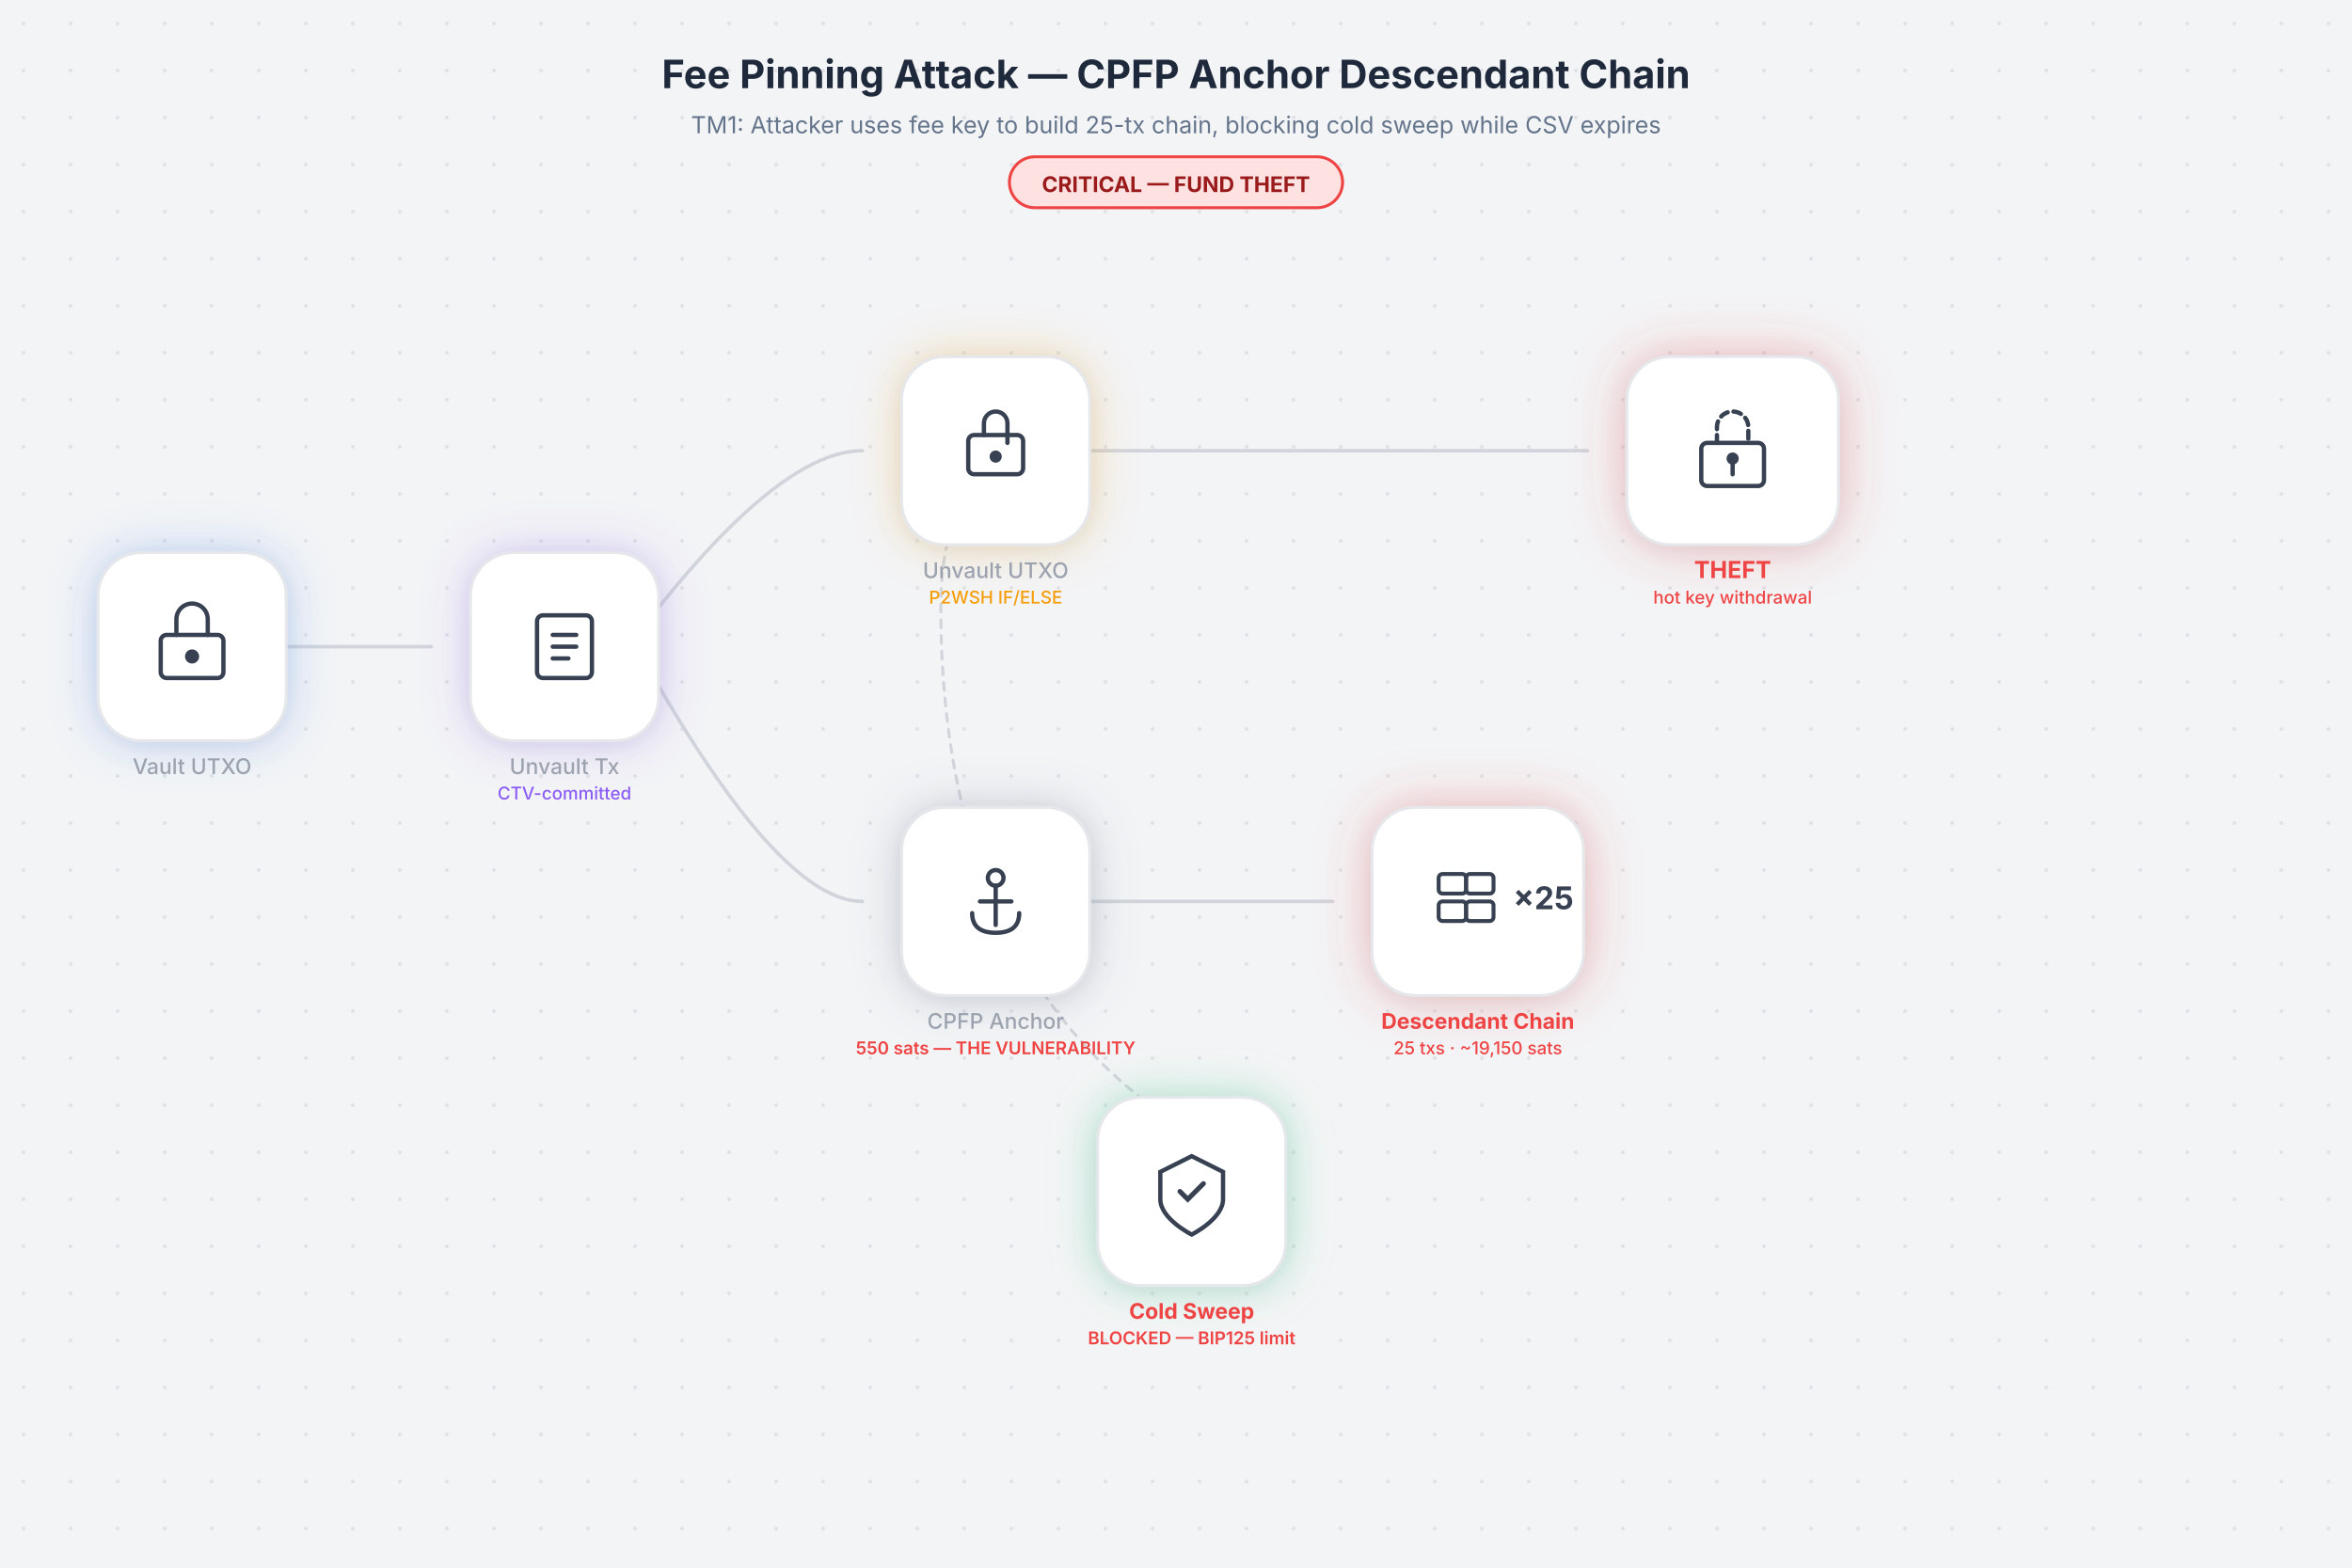
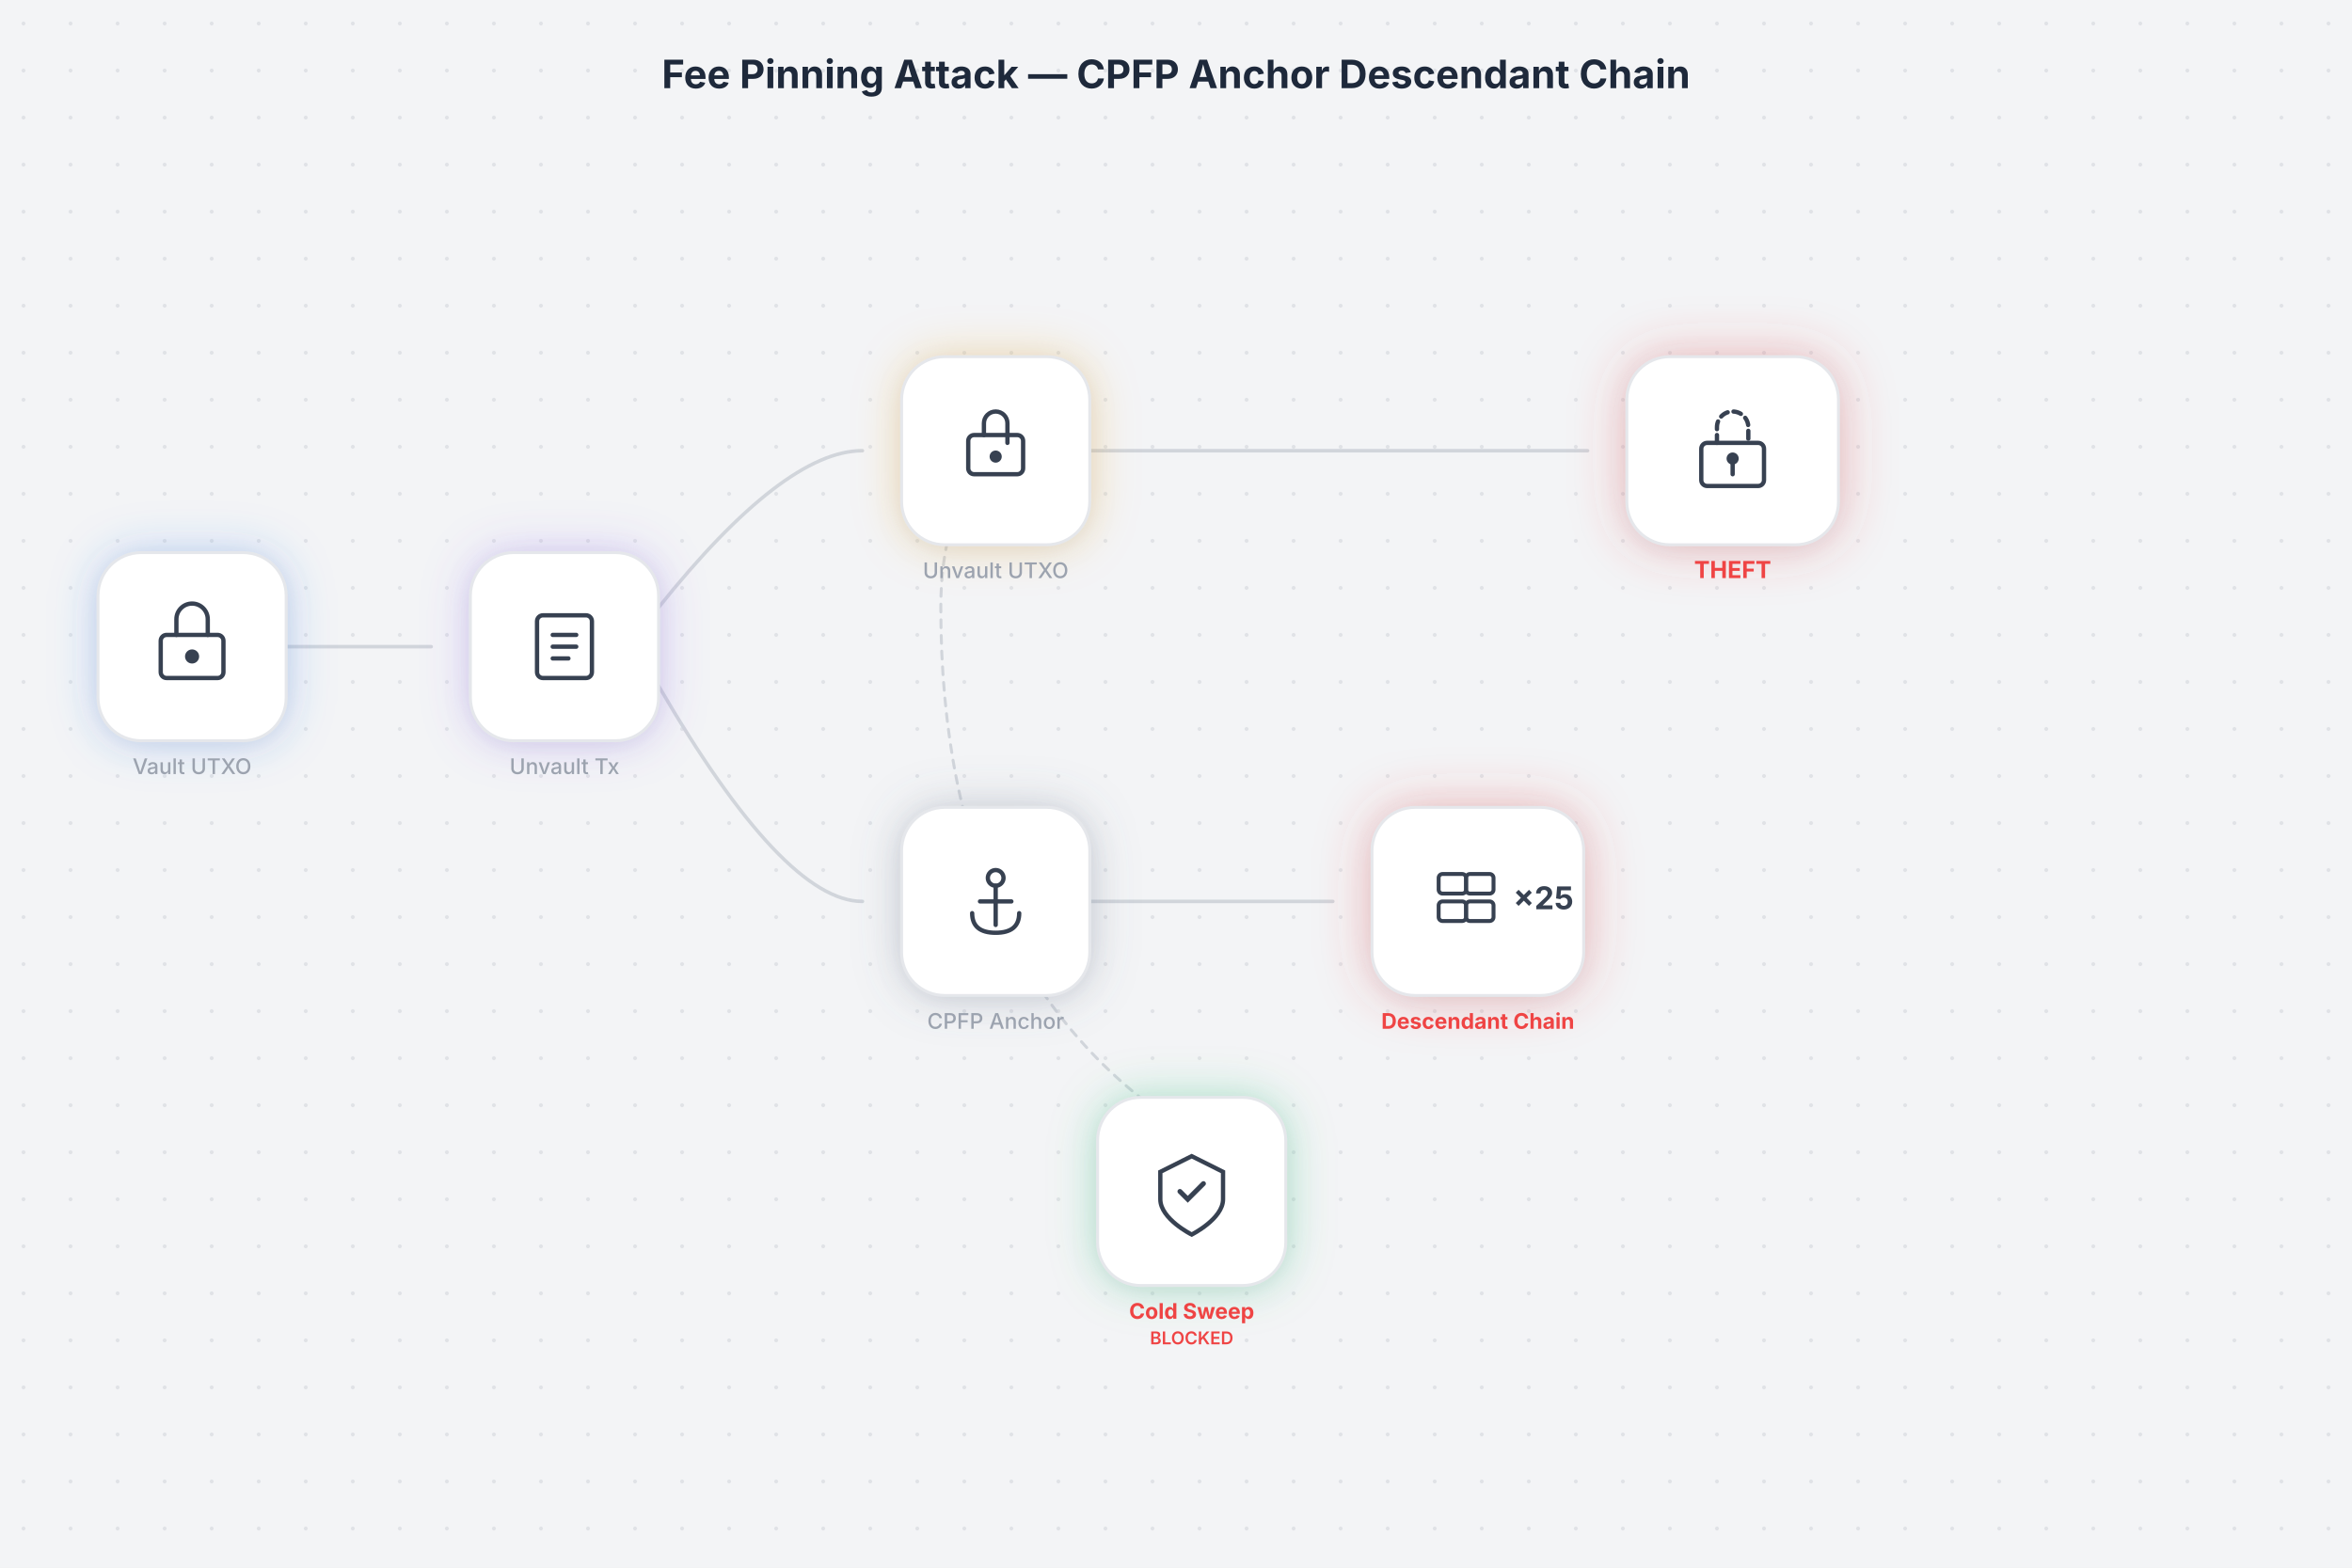
<svg xmlns="http://www.w3.org/2000/svg" viewBox="0 0 1200 800" width="1200" height="800" font-family="system-ui, -apple-system, sans-serif">
  <defs>
    <pattern id="dots" x="0" y="0" width="24" height="24" patternUnits="userSpaceOnUse">
      <circle cx="12" cy="12" r="1" fill="#c9cdd3" opacity="0.45" />
    </pattern>
    <filter id="cardShadow" x="-20%" y="-20%" width="140%" height="140%">
      <feDropShadow dx="0" dy="2" stdDeviation="6" flood-color="#9ca3b0" flood-opacity="0.18" />
    </filter>
    <filter id="activeGlow" x="-50%" y="-50%" width="200%" height="200%">
      <feDropShadow dx="0" dy="0" stdDeviation="18" flood-color="#ffffff" flood-opacity="0.55" />
      <feDropShadow dx="0" dy="0" stdDeviation="10" flood-color="#e0e7ff" flood-opacity="0.4" />
    </filter>
    <filter id="blueGlow" x="-40%" y="-40%" width="180%" height="180%">
      <feDropShadow dx="0" dy="0" stdDeviation="12" flood-color="#3b82f6" flood-opacity="0.3" />
    </filter>
    <filter id="greenGlow" x="-40%" y="-40%" width="180%" height="180%">
      <feDropShadow dx="0" dy="0" stdDeviation="12" flood-color="#22c55e" flood-opacity="0.3" />
    </filter>
    <filter id="redGlow" x="-40%" y="-40%" width="180%" height="180%">
      <feDropShadow dx="0" dy="0" stdDeviation="14" flood-color="#ef4444" flood-opacity="0.35" />
    </filter>
    <filter id="amberGlow" x="-40%" y="-40%" width="180%" height="180%">
      <feDropShadow dx="0" dy="0" stdDeviation="12" flood-color="#f59e0b" flood-opacity="0.3" />
    </filter>
    <filter id="purpleGlow" x="-40%" y="-40%" width="180%" height="180%">
      <feDropShadow dx="0" dy="0" stdDeviation="12" flood-color="#8b5cf6" flood-opacity="0.3" />
    </filter>
    <filter id="slateGlow" x="-40%" y="-40%" width="180%" height="180%">
      <feDropShadow dx="0" dy="0" stdDeviation="12" flood-color="#64748b" flood-opacity="0.3" />
    </filter>
    <linearGradient id="blueGrad" x1="0" y1="0" x2="1" y2="1">
      <stop offset="0%" stop-color="#3b82f6" />
      <stop offset="100%" stop-color="#1d4ed8" />
    </linearGradient>
    <linearGradient id="greenGrad" x1="0" y1="0" x2="1" y2="1">
      <stop offset="0%" stop-color="#22c55e" />
      <stop offset="100%" stop-color="#16a34a" />
    </linearGradient>
    <linearGradient id="redGrad" x1="0" y1="0" x2="1" y2="1">
      <stop offset="0%" stop-color="#ef4444" />
      <stop offset="100%" stop-color="#dc2626" />
    </linearGradient>
    <linearGradient id="amberGrad" x1="0" y1="0" x2="1" y2="1">
      <stop offset="0%" stop-color="#f59e0b" />
      <stop offset="100%" stop-color="#d97706" />
    </linearGradient>
    <linearGradient id="purpleGrad" x1="0" y1="0" x2="1" y2="1">
      <stop offset="0%" stop-color="#8b5cf6" />
      <stop offset="100%" stop-color="#6d28d9" />
    </linearGradient>
    <linearGradient id="slateGrad" x1="0" y1="0" x2="1" y2="1">
      <stop offset="0%" stop-color="#64748b" />
      <stop offset="100%" stop-color="#475569" />
    </linearGradient>
  </defs>
  <rect width="1200" height="800" fill="#f3f4f6" />
  <rect width="1200" height="800" fill="url(#dots)" />
  <text x="600" y="45" fill="#1e293b" font-size="20" text-anchor="middle" font-weight="700">Fee Pinning Attack — CPFP Anchor Descendant Chain</text>
-   <text x="600" y="68" fill="#64748b" font-size="12" text-anchor="middle">TM1: Attacker uses fee key to build 25-tx chain, blocking cold sweep while CSV expires</text>
-   <rect x="515" y="80" width="170" height="26" rx="13" fill="#fee2e2" stroke="#ef4444" stroke-width="1.5" />
-   <text x="600" y="98" fill="#991b1b" font-size="11" text-anchor="middle" font-weight="700">CRITICAL — FUND THEFT</text>
  <line x1="146" y1="330" x2="220" y2="330" stroke="#d1d5db" stroke-width="1.8" stroke-linecap="round" />
  <path d="M336,310 Q400,230 440,230" stroke="#d1d5db" stroke-width="1.8" stroke-linecap="round" fill="none" />
  <path d="M336,350 Q400,460 440,460" stroke="#d1d5db" stroke-width="1.8" stroke-linecap="round" fill="none" />
  <line x1="556" y1="230" x2="810" y2="230" stroke="#d1d5db" stroke-width="1.8" stroke-linecap="round" />
  <line x1="556" y1="460" x2="680" y2="460" stroke="#d1d5db" stroke-width="1.8" stroke-linecap="round" />
  <path d="M610,580 Q480,500 480,310 Q480,265 500,240" stroke="#d1d5db" stroke-width="1.5" stroke-dasharray="4,4" stroke-linecap="round" fill="none" />
  <line x1="146" y1="330" x2="220" y2="330" stroke="#3b82f6" stroke-width="2.2" stroke-dasharray="8,6" stroke-linecap="round" opacity="0">
    <animate attributeName="opacity" values="0;0;0.55;0.55;0;0" keyTimes="0;0.06;0.08;0.14;0.16;1" dur="18s" repeatCount="indefinite" />
    <animate attributeName="stroke-dashoffset" from="0" to="-14" dur="0.4s" repeatCount="indefinite" />
  </line>
  <path d="M336,310 Q400,230 440,230" stroke="#8b5cf6" stroke-width="2.2" stroke-dasharray="8,6" stroke-linecap="round" fill="none" opacity="0">
    <animate attributeName="opacity" values="0;0;0.55;0.55;0;0" keyTimes="0;0.12;0.14;0.22;0.24;1" dur="18s" repeatCount="indefinite" />
    <animate attributeName="stroke-dashoffset" from="0" to="-14" dur="0.4s" repeatCount="indefinite" />
  </path>
  <path d="M336,350 Q400,460 440,460" stroke="#64748b" stroke-width="2.2" stroke-dasharray="8,6" stroke-linecap="round" fill="none" opacity="0">
    <animate attributeName="opacity" values="0;0;0.55;0.55;0;0" keyTimes="0;0.12;0.14;0.22;0.24;1" dur="18s" repeatCount="indefinite" />
    <animate attributeName="stroke-dashoffset" from="0" to="-14" dur="0.4s" repeatCount="indefinite" />
  </path>
  <line x1="556" y1="460" x2="680" y2="460" stroke="#ef4444" stroke-width="2.2" stroke-dasharray="8,6" stroke-linecap="round" opacity="0">
    <animate attributeName="opacity" values="0;0;0.55;0.55;0;0" keyTimes="0;0.22;0.24;0.36;0.38;1" dur="18s" repeatCount="indefinite" />
    <animate attributeName="stroke-dashoffset" from="0" to="-14" dur="0.2s" repeatCount="indefinite" />
  </line>
  <line x1="556" y1="230" x2="810" y2="230" stroke="#ef4444" stroke-width="2.2" stroke-dasharray="8,6" stroke-linecap="round" opacity="0">
    <animate attributeName="opacity" values="0;0;0.55;0.55;0;0" keyTimes="0;0.56;0.58;0.66;0.68;1" dur="18s" repeatCount="indefinite" />
    <animate attributeName="stroke-dashoffset" from="0" to="-14" dur="0.3s" repeatCount="indefinite" />
  </line>
  <g opacity="0">
    <animate attributeName="opacity" values="0;0;1;1;0;0" keyTimes="0;0.06;0.08;0.14;0.16;1" dur="18s" repeatCount="indefinite" />
    <circle r="3.5" fill="#3b82f6">
      <animate attributeName="opacity" values="0.1;0.8;0.8;0.1" dur="0.5s" repeatCount="indefinite" />
      <animate attributeName="cx" from="146" to="220" dur="0.5s" repeatCount="indefinite" />
      <animate attributeName="cy" values="330;330" dur="0.5s" repeatCount="indefinite" />
    </circle>
+     <circle r="2" fill="#93c5fd">
+       <animate attributeName="opacity" values="0.1;0.5;0.5;0.1" dur="0.5s" repeatCount="indefinite" begin="0.25s" />
+       <animate attributeName="cx" from="146" to="220" dur="0.5s" repeatCount="indefinite" begin="0.25s" />
+       <animate attributeName="cy" values="330;330" dur="0.5s" repeatCount="indefinite" begin="0.25s" />
+     </circle>
  </g>
  <g opacity="0">
    <animate attributeName="opacity" values="0;0;1;1;0;0" keyTimes="0;0.12;0.14;0.22;0.24;1" dur="18s" repeatCount="indefinite" />
    <circle r="3" fill="#8b5cf6">
      <animate attributeName="opacity" values="0.1;0.7;0.7;0.1" dur="0.6s" repeatCount="indefinite" />
      <animateMotion path="M0,0 Q64,-80 104,-80" dur="0.6s" repeatCount="indefinite" />
    </circle>
  </g>
  <g opacity="0">
    <animate attributeName="opacity" values="0;0;1;1;0;0" keyTimes="0;0.12;0.14;0.22;0.24;1" dur="18s" repeatCount="indefinite" />
    <circle r="3" fill="#64748b">
      <animate attributeName="opacity" values="0.1;0.7;0.7;0.1" dur="0.6s" repeatCount="indefinite" />
      <animateMotion path="M0,0 Q64,110 104,130" dur="0.6s" repeatCount="indefinite" />
    </circle>
  </g>
  <g opacity="0">
    <animate attributeName="opacity" values="0;0;1;1;0;0" keyTimes="0;0.22;0.24;0.36;0.38;1" dur="18s" repeatCount="indefinite" />
    <circle r="4" fill="#ef4444">
      <animate attributeName="opacity" values="0.1;0.9;0.9;0.1" dur="0.3s" repeatCount="indefinite" />
      <animate attributeName="cx" from="556" to="680" dur="0.3s" repeatCount="indefinite" />
      <animate attributeName="cy" values="460;460" dur="0.3s" repeatCount="indefinite" />
    </circle>
    <circle r="2.5" fill="#fca5a5">
      <animate attributeName="opacity" values="0.1;0.6;0.6;0.1" dur="0.3s" repeatCount="indefinite" begin="0.15s" />
      <animate attributeName="cx" from="556" to="680" dur="0.3s" repeatCount="indefinite" begin="0.15s" />
      <animate attributeName="cy" values="460;460" dur="0.3s" repeatCount="indefinite" begin="0.15s" />
    </circle>
    <circle r="1.5" fill="#fca5a5">
      <animate attributeName="opacity" values="0.1;0.4;0.4;0.1" dur="0.3s" repeatCount="indefinite" begin="0.08s" />
      <animate attributeName="cx" from="556" to="680" dur="0.3s" repeatCount="indefinite" begin="0.08s" />
      <animate attributeName="cy" values="460;460" dur="0.3s" repeatCount="indefinite" begin="0.08s" />
    </circle>
  </g>
  <g opacity="0">
    <animate attributeName="opacity" values="0;0;1;1;0;0" keyTimes="0;0.56;0.58;0.66;0.68;1" dur="18s" repeatCount="indefinite" />
    <circle r="4" fill="#ef4444">
      <animate attributeName="opacity" values="0.1;0.9;0.9;0.1" dur="0.5s" repeatCount="indefinite" />
      <animate attributeName="cx" from="556" to="810" dur="0.5s" repeatCount="indefinite" />
      <animate attributeName="cy" values="230;230" dur="0.5s" repeatCount="indefinite" />
    </circle>
    <circle r="2" fill="#fca5a5">
      <animate attributeName="opacity" values="0.1;0.5;0.5;0.1" dur="0.5s" repeatCount="indefinite" begin="0.25s" />
      <animate attributeName="cx" from="556" to="810" dur="0.5s" repeatCount="indefinite" begin="0.25s" />
      <animate attributeName="cy" values="230;230" dur="0.5s" repeatCount="indefinite" begin="0.25s" />
    </circle>
  </g>
+   <g opacity="0">
+     <animate attributeName="opacity" values="0;0;1;1;0;0" keyTimes="0;0.36;0.38;0.44;0.46;1" dur="18s" repeatCount="indefinite" />
+     <circle r="3.5" fill="#22c55e">
+       <animate attributeName="opacity" values="0.1;0.7;0.7;0.1" dur="1.2s" repeatCount="indefinite" />
+       <animateMotion path="M0,0 Q-130,-80 -110,-340" dur="1.2s" repeatCount="indefinite" />
+     </circle>
+     <circle r="2" fill="#86efac">
+       <animate attributeName="opacity" values="0.1;0.4;0.4;0.1" dur="1.2s" repeatCount="indefinite" begin="0.5s" />
+       <animateMotion path="M0,0 Q-130,-80 -110,-340" dur="1.2s" repeatCount="indefinite" begin="0.5s" />
+     </circle>
+   </g>
  <g aria-label="Vault UTXO">
    <g transform="translate(50, 282)">
      <rect width="96" height="96" rx="22" fill="url(#blueGrad)" filter="url(#blueGlow)" />
      <g transform="translate(48, 48)" stroke="white" stroke-width="2.2" stroke-linecap="round" fill="none">
        <rect x="-16" y="-6" width="32" height="22" rx="3" />
        <path d="M-8,-6 L-8,-14 a8,8 0 0,1 16,0 L8,-6" />
        <circle cx="0" cy="5" r="2.5" fill="white" />
      </g>
      <rect width="96" height="96" rx="22" fill="white" stroke="#e5e7eb" stroke-width="1.5" filter="url(#cardShadow)">
        <animate attributeName="opacity" values="1;1;0;0;0.8;0.8;1;1" keyTimes="0;0.03;0.05;0.14;0.16;0.82;0.90;1" dur="18s" repeatCount="indefinite" />
      </rect>
      <g transform="translate(48, 48)" stroke="#374151" stroke-width="2.2" stroke-linecap="round" fill="none">
        <animate attributeName="opacity" values="1;1;0;0;0.8;0.8;1;1" keyTimes="0;0.03;0.05;0.14;0.16;0.82;0.90;1" dur="18s" repeatCount="indefinite" />
        <rect x="-16" y="-6" width="32" height="22" rx="3" />
        <path d="M-8,-6 L-8,-14 a8,8 0 0,1 16,0 L8,-6" />
        <circle cx="0" cy="5" r="2.5" fill="#374151" />
      </g>
+       <rect x="-5" y="-5" width="106" height="106" rx="27" fill="none" stroke="white" stroke-width="2" opacity="0" filter="url(#activeGlow)">
+         <animate attributeName="opacity" values="0;0;0.7;0.7;0;0" keyTimes="0;0.03;0.04;0.06;0.08;1" dur="18s" repeatCount="indefinite" />
+       </rect>
    </g>
    <text x="98" y="395" fill="#9ca3af" font-size="11" text-anchor="middle" font-weight="500">Vault UTXO</text>
  </g>
  <g aria-label="Unvault Transaction">
    <g transform="translate(240, 282)">
      <rect width="96" height="96" rx="22" fill="url(#purpleGrad)" filter="url(#purpleGlow)" />
      <g transform="translate(48, 48)" stroke="white" stroke-width="2.2" stroke-linecap="round" fill="none">
        <rect x="-14" y="-16" width="28" height="32" rx="3" />
        <line x1="-6" y1="-6" x2="6" y2="-6" />
        <line x1="-6" y1="0" x2="6" y2="0" />
        <line x1="-6" y1="6" x2="2" y2="6" />
      </g>
      <rect width="96" height="96" rx="22" fill="white" stroke="#e5e7eb" stroke-width="1.5" filter="url(#cardShadow)">
        <animate attributeName="opacity" values="1;1;0;0;0.75;0.75;1;1" keyTimes="0;0.10;0.12;0.22;0.24;0.82;0.90;1" dur="18s" repeatCount="indefinite" />
      </rect>
      <g transform="translate(48, 48)" stroke="#374151" stroke-width="2.2" stroke-linecap="round" fill="none">
        <animate attributeName="opacity" values="1;1;0;0;0.75;0.75;1;1" keyTimes="0;0.10;0.12;0.22;0.24;0.82;0.90;1" dur="18s" repeatCount="indefinite" />
        <rect x="-14" y="-16" width="28" height="32" rx="3" />
        <line x1="-6" y1="-6" x2="6" y2="-6" />
        <line x1="-6" y1="0" x2="6" y2="0" />
        <line x1="-6" y1="6" x2="2" y2="6" />
      </g>
    </g>
    <text x="288" y="395" fill="#9ca3af" font-size="11" text-anchor="middle" font-weight="500">Unvault Tx</text>
-     <text x="288" y="408" fill="#8b5cf6" font-size="9" text-anchor="middle" font-weight="500">CTV-committed</text>
  </g>
  <g aria-label="Unvault UTXO">
    <g transform="translate(460, 182)">
      <rect width="96" height="96" rx="22" fill="url(#amberGrad)" filter="url(#amberGlow)" />
      <g transform="translate(48, 48)" stroke="white" stroke-width="2.2" stroke-linecap="round" fill="none">
        <rect x="-14" y="-8" width="28" height="20" rx="3" />
        <path d="M-6,-8 L-6,-14 a6,6 0 0,1 12,0 L6,-4" />
        <circle cx="0" cy="3" r="2" fill="white" />
      </g>
      <rect width="96" height="96" rx="22" fill="white" stroke="#e5e7eb" stroke-width="1.5" filter="url(#cardShadow)">
        <animate attributeName="opacity" values="1;1;0;0;0.75;0.75;1;1" keyTimes="0;0.18;0.20;0.56;0.58;0.82;0.90;1" dur="18s" repeatCount="indefinite" />
      </rect>
      <g transform="translate(48, 48)" stroke="#374151" stroke-width="2.2" stroke-linecap="round" fill="none">
        <animate attributeName="opacity" values="1;1;0;0;0.75;0.75;1;1" keyTimes="0;0.18;0.20;0.56;0.58;0.82;0.90;1" dur="18s" repeatCount="indefinite" />
        <rect x="-14" y="-8" width="28" height="20" rx="3" />
        <path d="M-6,-8 L-6,-14 a6,6 0 0,1 12,0 L6,-4" />
        <circle cx="0" cy="3" r="2" fill="#374151" />
      </g>
      <rect x="-5" y="-5" width="106" height="106" rx="27" fill="none" stroke="#f59e0b" stroke-width="1.5" opacity="0">
        <animate attributeName="opacity" values="0;0;0.5;0.5;0;0" keyTimes="0;0.20;0.22;0.56;0.58;1" dur="18s" repeatCount="indefinite" />
        <animate attributeName="x" values="-5;-9;-5" dur="1.4s" repeatCount="indefinite" />
        <animate attributeName="y" values="-5;-9;-5" dur="1.4s" repeatCount="indefinite" />
        <animate attributeName="width" values="106;114;106" dur="1.4s" repeatCount="indefinite" />
        <animate attributeName="height" values="106;114;106" dur="1.4s" repeatCount="indefinite" />
      </rect>
    </g>
    <text x="508" y="295" fill="#9ca3af" font-size="11" text-anchor="middle" font-weight="500">Unvault UTXO</text>
-     <text x="508" y="308" fill="#f59e0b" font-size="9" text-anchor="middle" font-weight="500">P2WSH IF/ELSE</text>
  </g>
  <g aria-label="CPFP Anchor">
    <g transform="translate(460, 412)">
      <rect width="96" height="96" rx="22" fill="url(#slateGrad)" filter="url(#slateGlow)" />
      <g transform="translate(48, 48)" stroke="white" stroke-width="2.2" stroke-linecap="round" fill="none">
        <circle cx="0" cy="-12" r="4" />
        <line x1="0" y1="-8" x2="0" y2="12" />
        <path d="M-12,6 Q-12,16 0,16 Q12,16 12,6" />
        <line x1="-8" y1="0" x2="8" y2="0" />
      </g>
      <rect width="96" height="96" rx="22" fill="white" stroke="#e5e7eb" stroke-width="1.5" filter="url(#cardShadow)">
        <animate attributeName="opacity" values="1;1;0;0;0.75;0.75;1;1" keyTimes="0;0.18;0.20;0.44;0.46;0.82;0.90;1" dur="18s" repeatCount="indefinite" />
      </rect>
      <g transform="translate(48, 48)" stroke="#374151" stroke-width="2.2" stroke-linecap="round" fill="none">
        <animate attributeName="opacity" values="1;1;0;0;0.75;0.75;1;1" keyTimes="0;0.18;0.20;0.44;0.46;0.82;0.90;1" dur="18s" repeatCount="indefinite" />
        <circle cx="0" cy="-12" r="4" />
        <line x1="0" y1="-8" x2="0" y2="12" />
        <path d="M-12,6 Q-12,16 0,16 Q12,16 12,6" />
        <line x1="-8" y1="0" x2="8" y2="0" />
      </g>
    </g>
    <text x="508" y="525" fill="#9ca3af" font-size="11" text-anchor="middle" font-weight="500">CPFP Anchor</text>
-     <text x="508" y="538" fill="#ef4444" font-size="9" text-anchor="middle" font-weight="600">550 sats — THE VULNERABILITY</text>
  </g>
  <g aria-label="Descendant Chain">
    <g transform="translate(700, 412)">
      <rect width="108" height="96" rx="22" fill="url(#redGrad)" filter="url(#redGlow)" />
      <g transform="translate(54, 48)" stroke="white" stroke-width="2" stroke-linecap="round" fill="none">
        <rect x="-20" y="-14" width="14" height="10" rx="2" />
        <rect x="-6" y="-14" width="14" height="10" rx="2" />
        <rect x="-20" y="0" width="14" height="10" rx="2" />
        <rect x="-6" y="0" width="14" height="10" rx="2" />
        <text x="18" y="4" fill="white" font-size="16" font-weight="700" stroke="none">×25</text>
      </g>
      <rect width="108" height="96" rx="22" fill="white" stroke="#e5e7eb" stroke-width="1.5" filter="url(#cardShadow)">
        <animate attributeName="opacity" values="1;1;0;0;0;1;1" keyTimes="0;0.26;0.28;0.44;0.82;0.90;1" dur="18s" repeatCount="indefinite" />
      </rect>
      <g transform="translate(54, 48)" stroke="#374151" stroke-width="2" stroke-linecap="round" fill="none">
        <animate attributeName="opacity" values="1;1;0;0;0;1;1" keyTimes="0;0.26;0.28;0.44;0.82;0.90;1" dur="18s" repeatCount="indefinite" />
        <rect x="-20" y="-14" width="14" height="10" rx="2" />
        <rect x="-6" y="-14" width="14" height="10" rx="2" />
        <rect x="-20" y="0" width="14" height="10" rx="2" />
        <rect x="-6" y="0" width="14" height="10" rx="2" />
        <text x="18" y="4" fill="#374151" font-size="16" font-weight="700" stroke="none">×25</text>
      </g>
      <rect x="-5" y="-5" width="118" height="106" rx="27" fill="none" stroke="#ef4444" stroke-width="1.5" opacity="0">
        <animate attributeName="opacity" values="0;0;0.5;0.5;0;0" keyTimes="0;0.28;0.30;0.44;0.46;1" dur="18s" repeatCount="indefinite" />
        <animate attributeName="x" values="-5;-9;-5" dur="0.8s" repeatCount="indefinite" />
        <animate attributeName="y" values="-5;-9;-5" dur="0.8s" repeatCount="indefinite" />
        <animate attributeName="width" values="118;126;118" dur="0.8s" repeatCount="indefinite" />
        <animate attributeName="height" values="106;114;106" dur="0.8s" repeatCount="indefinite" />
      </rect>
    </g>
    <text x="754" y="525" fill="#ef4444" font-size="11" text-anchor="middle" font-weight="700">Descendant Chain</text>
-     <text x="754" y="538" fill="#ef4444" font-size="9" text-anchor="middle" font-weight="500">25 txs · ~19,150 sats</text>
  </g>
  <g aria-label="Cold Sweep Blocked">
    <g transform="translate(560, 560)">
      <rect width="96" height="96" rx="22" fill="url(#greenGrad)" filter="url(#greenGlow)" />
      <g transform="translate(48, 48)" stroke="white" stroke-width="2.2" stroke-linecap="round" fill="none">
        <path d="M0,-18 L16,-10 L16,4 C16,14 0,22 0,22 C0,22 -16,14 -16,4 L-16,-10 Z" />
        <path d="M-6,0 L-2,4 L6,-4" stroke-width="2.5" />
      </g>
      <rect width="96" height="96" rx="22" fill="white" stroke="#e5e7eb" stroke-width="1.5" filter="url(#cardShadow)">
        <animate attributeName="opacity" values="1;1;0;0;0.75;0.75;1;1" keyTimes="0;0.34;0.36;0.44;0.46;0.82;0.90;1" dur="18s" repeatCount="indefinite" />
      </rect>
      <g transform="translate(48, 48)" stroke="#374151" stroke-width="2.2" stroke-linecap="round" fill="none">
        <animate attributeName="opacity" values="1;1;0;0;0.75;0.75;1;1" keyTimes="0;0.34;0.36;0.44;0.46;0.82;0.90;1" dur="18s" repeatCount="indefinite" />
        <path d="M0,-18 L16,-10 L16,4 C16,14 0,22 0,22 C0,22 -16,14 -16,4 L-16,-10 Z" />
        <path d="M-6,0 L-2,4 L6,-4" stroke-width="2.5" />
      </g>
      <g opacity="0">
        <animate attributeName="opacity" values="0;0;0.9;0.9;0;0" keyTimes="0;0.40;0.42;0.72;0.82;1" dur="18s" repeatCount="indefinite" />
        <line x1="20" y1="20" x2="76" y2="76" stroke="#ef4444" stroke-width="4" stroke-linecap="round" />
        <line x1="76" y1="20" x2="20" y2="76" stroke="#ef4444" stroke-width="4" stroke-linecap="round" />
      </g>
      <rect width="96" height="96" rx="22" fill="none" stroke="#ef4444" stroke-width="2.5" opacity="0">
        <animate attributeName="opacity" values="0;0;0.8;0;0.7;0;0" keyTimes="0;0.38;0.39;0.40;0.41;0.42;1" dur="18s" repeatCount="indefinite" />
      </rect>
    </g>
    <text x="608" y="673" fill="#ef4444" font-size="11" text-anchor="middle" font-weight="700">Cold Sweep</text>
-     <text x="608" y="686" fill="#ef4444" font-size="9" text-anchor="middle" font-weight="600">BLOCKED — BIP125 limit</text>
+     <text x="608" y="686" fill="#ef4444" font-size="9" text-anchor="middle" font-weight="600">BLOCKED</text>
  </g>
  <g aria-label="Hot Withdrawal — Theft">
    <g transform="translate(830, 182)">
      <rect width="108" height="96" rx="22" fill="url(#redGrad)" filter="url(#redGlow)" />
      <g transform="translate(54, 48)" stroke="white" stroke-width="2.2" stroke-linecap="round" fill="none">
        <rect x="-16" y="-4" width="32" height="22" rx="3" />
        <path d="M-8,-4 L-8,-12 a8,8 0 0,1 16,0 L8,-4" stroke-dasharray="4,3" />
        <path d="M0,6 L0,12" />
        <circle cx="0" cy="4" r="2" fill="white" />
      </g>
      <rect width="108" height="96" rx="22" fill="white" stroke="#e5e7eb" stroke-width="1.5" filter="url(#cardShadow)">
        <animate attributeName="opacity" values="1;1;0;0;0;1;1" keyTimes="0;0.58;0.60;0.68;0.82;0.90;1" dur="18s" repeatCount="indefinite" />
      </rect>
      <g transform="translate(54, 48)" stroke="#374151" stroke-width="2.2" stroke-linecap="round" fill="none">
        <animate attributeName="opacity" values="1;1;0;0;0;1;1" keyTimes="0;0.58;0.60;0.68;0.82;0.90;1" dur="18s" repeatCount="indefinite" />
        <rect x="-16" y="-4" width="32" height="22" rx="3" />
        <path d="M-8,-4 L-8,-12 a8,8 0 0,1 16,0 L8,-4" stroke-dasharray="4,3" />
        <path d="M0,6 L0,12" />
        <circle cx="0" cy="4" r="2" fill="#374151" />
      </g>
      <rect x="-5" y="-5" width="118" height="106" rx="27" fill="none" stroke="#ef4444" stroke-width="2" opacity="0">
        <animate attributeName="opacity" values="0;0;0.6;0.6;0;0" keyTimes="0;0.60;0.62;0.72;0.76;1" dur="18s" repeatCount="indefinite" />
        <animate attributeName="x" values="-5;-10;-5" dur="0.7s" repeatCount="indefinite" />
        <animate attributeName="y" values="-5;-10;-5" dur="0.7s" repeatCount="indefinite" />
        <animate attributeName="width" values="118;128;118" dur="0.7s" repeatCount="indefinite" />
        <animate attributeName="height" values="106;116;106" dur="0.7s" repeatCount="indefinite" />
      </rect>
+       <rect x="54" y="48" width="0" height="0" rx="0" fill="none" stroke="#ef4444" stroke-width="2" opacity="0">
+         <animate attributeName="opacity" values="0;0;0.6;0;0" keyTimes="0;0.62;0.64;0.72;1" dur="18s" repeatCount="indefinite" />
+         <animate attributeName="x" values="54;54;-20;-20" keyTimes="0;0.62;0.72;1" dur="18s" repeatCount="indefinite" />
+         <animate attributeName="y" values="48;48;-20;-20" keyTimes="0;0.62;0.72;1" dur="18s" repeatCount="indefinite" />
+         <animate attributeName="width" values="0;0;148;148" keyTimes="0;0.62;0.72;1" dur="18s" repeatCount="indefinite" />
+         <animate attributeName="height" values="0;0;136;136" keyTimes="0;0.62;0.72;1" dur="18s" repeatCount="indefinite" />
+         <animate attributeName="rx" values="0;0;40;40" keyTimes="0;0.62;0.72;1" dur="18s" repeatCount="indefinite" />
+       </rect>
+       <rect x="54" y="48" width="0" height="0" rx="0" fill="none" stroke="#ef4444" stroke-width="1.5" opacity="0">
+         <animate attributeName="opacity" values="0;0;0.5;0;0" keyTimes="0;0.64;0.66;0.74;1" dur="18s" repeatCount="indefinite" />
+         <animate attributeName="x" values="54;54;-28;-28" keyTimes="0;0.64;0.74;1" dur="18s" repeatCount="indefinite" />
+         <animate attributeName="y" values="48;48;-28;-28" keyTimes="0;0.64;0.74;1" dur="18s" repeatCount="indefinite" />
+         <animate attributeName="width" values="0;0;164;164" keyTimes="0;0.64;0.74;1" dur="18s" repeatCount="indefinite" />
+         <animate attributeName="height" values="0;0;152;152" keyTimes="0;0.64;0.74;1" dur="18s" repeatCount="indefinite" />
+         <animate attributeName="rx" values="0;0;44;44" keyTimes="0;0.64;0.74;1" dur="18s" repeatCount="indefinite" />
+       </rect>
+       <rect x="54" y="48" width="0" height="0" rx="0" fill="none" stroke="#ef4444" stroke-width="1" opacity="0">
+         <animate attributeName="opacity" values="0;0;0.4;0;0" keyTimes="0;0.66;0.68;0.76;1" dur="18s" repeatCount="indefinite" />
+         <animate attributeName="x" values="54;54;-36;-36" keyTimes="0;0.66;0.76;1" dur="18s" repeatCount="indefinite" />
+         <animate attributeName="y" values="48;48;-36;-36" keyTimes="0;0.66;0.76;1" dur="18s" repeatCount="indefinite" />
+         <animate attributeName="width" values="0;0;180;180" keyTimes="0;0.66;0.76;1" dur="18s" repeatCount="indefinite" />
+         <animate attributeName="height" values="0;0;168;168" keyTimes="0;0.66;0.76;1" dur="18s" repeatCount="indefinite" />
+         <animate attributeName="rx" values="0;0;48;48" keyTimes="0;0.66;0.76;1" dur="18s" repeatCount="indefinite" />
+       </rect>
    </g>
    <text x="884" y="295" fill="#ef4444" font-size="12" text-anchor="middle" font-weight="700">THEFT</text>
-     <text x="884" y="308" fill="#ef4444" font-size="9" text-anchor="middle" font-weight="500">hot key withdrawal</text>
  </g>
  <g opacity="0" transform="translate(680, 210)">
    <animate attributeName="opacity" values="0;0;1;1;0;0" keyTimes="0;0.36;0.40;0.56;0.58;1" dur="18s" repeatCount="indefinite" />
    <circle cx="0" cy="0" r="18" fill="white" stroke="#f59e0b" stroke-width="1.5" />
    <line x1="0" y1="0" x2="0" y2="-13" stroke="#f59e0b" stroke-width="2" stroke-linecap="round">
      <animateTransform attributeName="transform" type="rotate" from="0" to="360" dur="2.5s" repeatCount="indefinite" />
    </line>
    <circle cx="0" cy="0" r="2" fill="#f59e0b" />
  </g>
-   <text x="680" y="244" fill="#f59e0b" font-size="8" text-anchor="middle" opacity="0">
-     <animate attributeName="opacity" values="0;0;0.7;0.7;0;0" keyTimes="0;0.36;0.40;0.56;0.58;1" dur="18s" repeatCount="indefinite" />
-     CSV expiring...
-   </text>
-   <g opacity="0">
-     <animate attributeName="opacity" values="0;0;0.9;0.9;0;0" keyTimes="0;0.24;0.28;0.38;0.42;1" dur="18s" repeatCount="indefinite" />
-     <rect x="630" y="380" width="50" height="22" rx="6" fill="#fef2f2" stroke="#ef4444" stroke-width="1" />
-     <text x="655" y="396" fill="#ef4444" font-size="10" text-anchor="middle" font-weight="700">
-       <animate attributeName="textContent" values="1;5;10;15;20;25" dur="3s" repeatCount="indefinite" fill="freeze" />
-       building...
-     </text>
-   </g>
-   <g opacity="0">
-     <animate attributeName="opacity" values="0;0;0.9;0.9;0;0" keyTimes="0;0.62;0.66;0.78;0.82;1" dur="18s" repeatCount="indefinite" />
-     <rect x="860" y="420" width="280" height="80" rx="12" fill="white" stroke="#e5e7eb" stroke-width="1.5" filter="url(#cardShadow)" />
-     <text x="1000" y="442" fill="#1e293b" font-size="11" text-anchor="middle" font-weight="700">Attack Economics</text>
-     <text x="1000" y="460" fill="#ef4444" font-size="10" text-anchor="middle">Attacker: ~19,150 sats (25 × 766 sats)</text>
-     <text x="1000" y="478" fill="#ef4444" font-size="10" text-anchor="middle">Potential theft: entire vault balance</text>
-     <text x="1000" y="492" fill="#64748b" font-size="9" text-anchor="middle">BIP125 descendant limit = 25 txs / 101 kvB</text>
-   </g>
-   <g opacity="0">
-     <animate attributeName="opacity" values="0;0;0.9;0.9;0;0" keyTimes="0;0.72;0.76;0.86;0.90;1" dur="18s" repeatCount="indefinite" />
-     <rect x="120" y="720" width="960" height="55" rx="14" fill="white" stroke="#e5e7eb" stroke-width="1.5" filter="url(#cardShadow)" />
-     <rect x="150" y="730" width="60" height="28" rx="8" fill="#ede9fe" stroke="#8b5cf6" stroke-width="1" />
-     <text x="180" y="749" fill="#5b21b6" font-size="10" text-anchor="middle" font-weight="700">CCV</text>
-     <text x="220" y="749" fill="#64748b" font-size="10" text-anchor="start">No CPFP anchors — fees paid via separate mechanism</text>
-     <rect x="600" y="730" width="90" height="28" rx="8" fill="#f0fdf4" stroke="#22c55e" stroke-width="1" />
-     <text x="645" y="749" fill="#16a34a" font-size="10" text-anchor="middle" font-weight="700">OP_VAULT</text>
-     <text x="700" y="749" fill="#64748b" font-size="10" text-anchor="start">Separate fee wallet — no shared anchor output</text>
-     <text x="600" y="767" fill="#9ca3af" font-size="9" text-anchor="middle">TM1 is unique to CTV's CPFP anchor design (OP_1 output with fee key)</text>
+   <g opacity="0">
+     <animate attributeName="opacity" values="0;0;0.9;0.9;0;0" keyTimes="0;0.28;0.30;0.40;0.44;1" dur="18s" repeatCount="indefinite" />
+     <rect x="720" y="530" width="80" height="24" rx="6" fill="#fef2f2" stroke="#ef4444" stroke-width="1" />
+     <text x="760" y="547" fill="#ef4444" font-size="10" text-anchor="middle" font-weight="700">25 descendants</text>
+   </g>
+   <g opacity="0">
+     <animate attributeName="opacity" values="0;0;0.85;0.85;0;0" keyTimes="0;0.68;0.70;0.78;0.80;1" dur="18s" repeatCount="indefinite" />
+     <rect x="920" y="340" width="220" height="64" rx="12" fill="white" stroke="#fecaca" stroke-width="1.5" />
+     <text x="1030" y="364" fill="#991b1b" font-size="12" text-anchor="middle" font-weight="700">Attack Cost</text>
+     <text x="1030" y="382" fill="#ef4444" font-size="11" text-anchor="middle" font-weight="500">2,750 sats mining + 16,400 dust</text>
+     <text x="1030" y="396" fill="#9ca3af" font-size="10" text-anchor="middle">25 × 110 vB descendant chain</text>
+   </g>
+   <g opacity="0">
+     <animate attributeName="opacity" values="0;0;0.85;0.85;0;0" keyTimes="0;0.78;0.80;0.86;0.88;1" dur="18s" repeatCount="indefinite" />
+     <rect x="920" y="420" width="220" height="44" rx="12" fill="#f0fdf4" stroke="#86efac" stroke-width="1.5" />
+     <text x="1030" y="440" fill="#166534" font-size="11" text-anchor="middle" font-weight="600">Mitigation: TRUC/v3 transactions</text>
+     <text x="1030" y="454" fill="#16a34a" font-size="10" text-anchor="middle">Limits descendant chain to 1</text>
  </g>
</svg>
